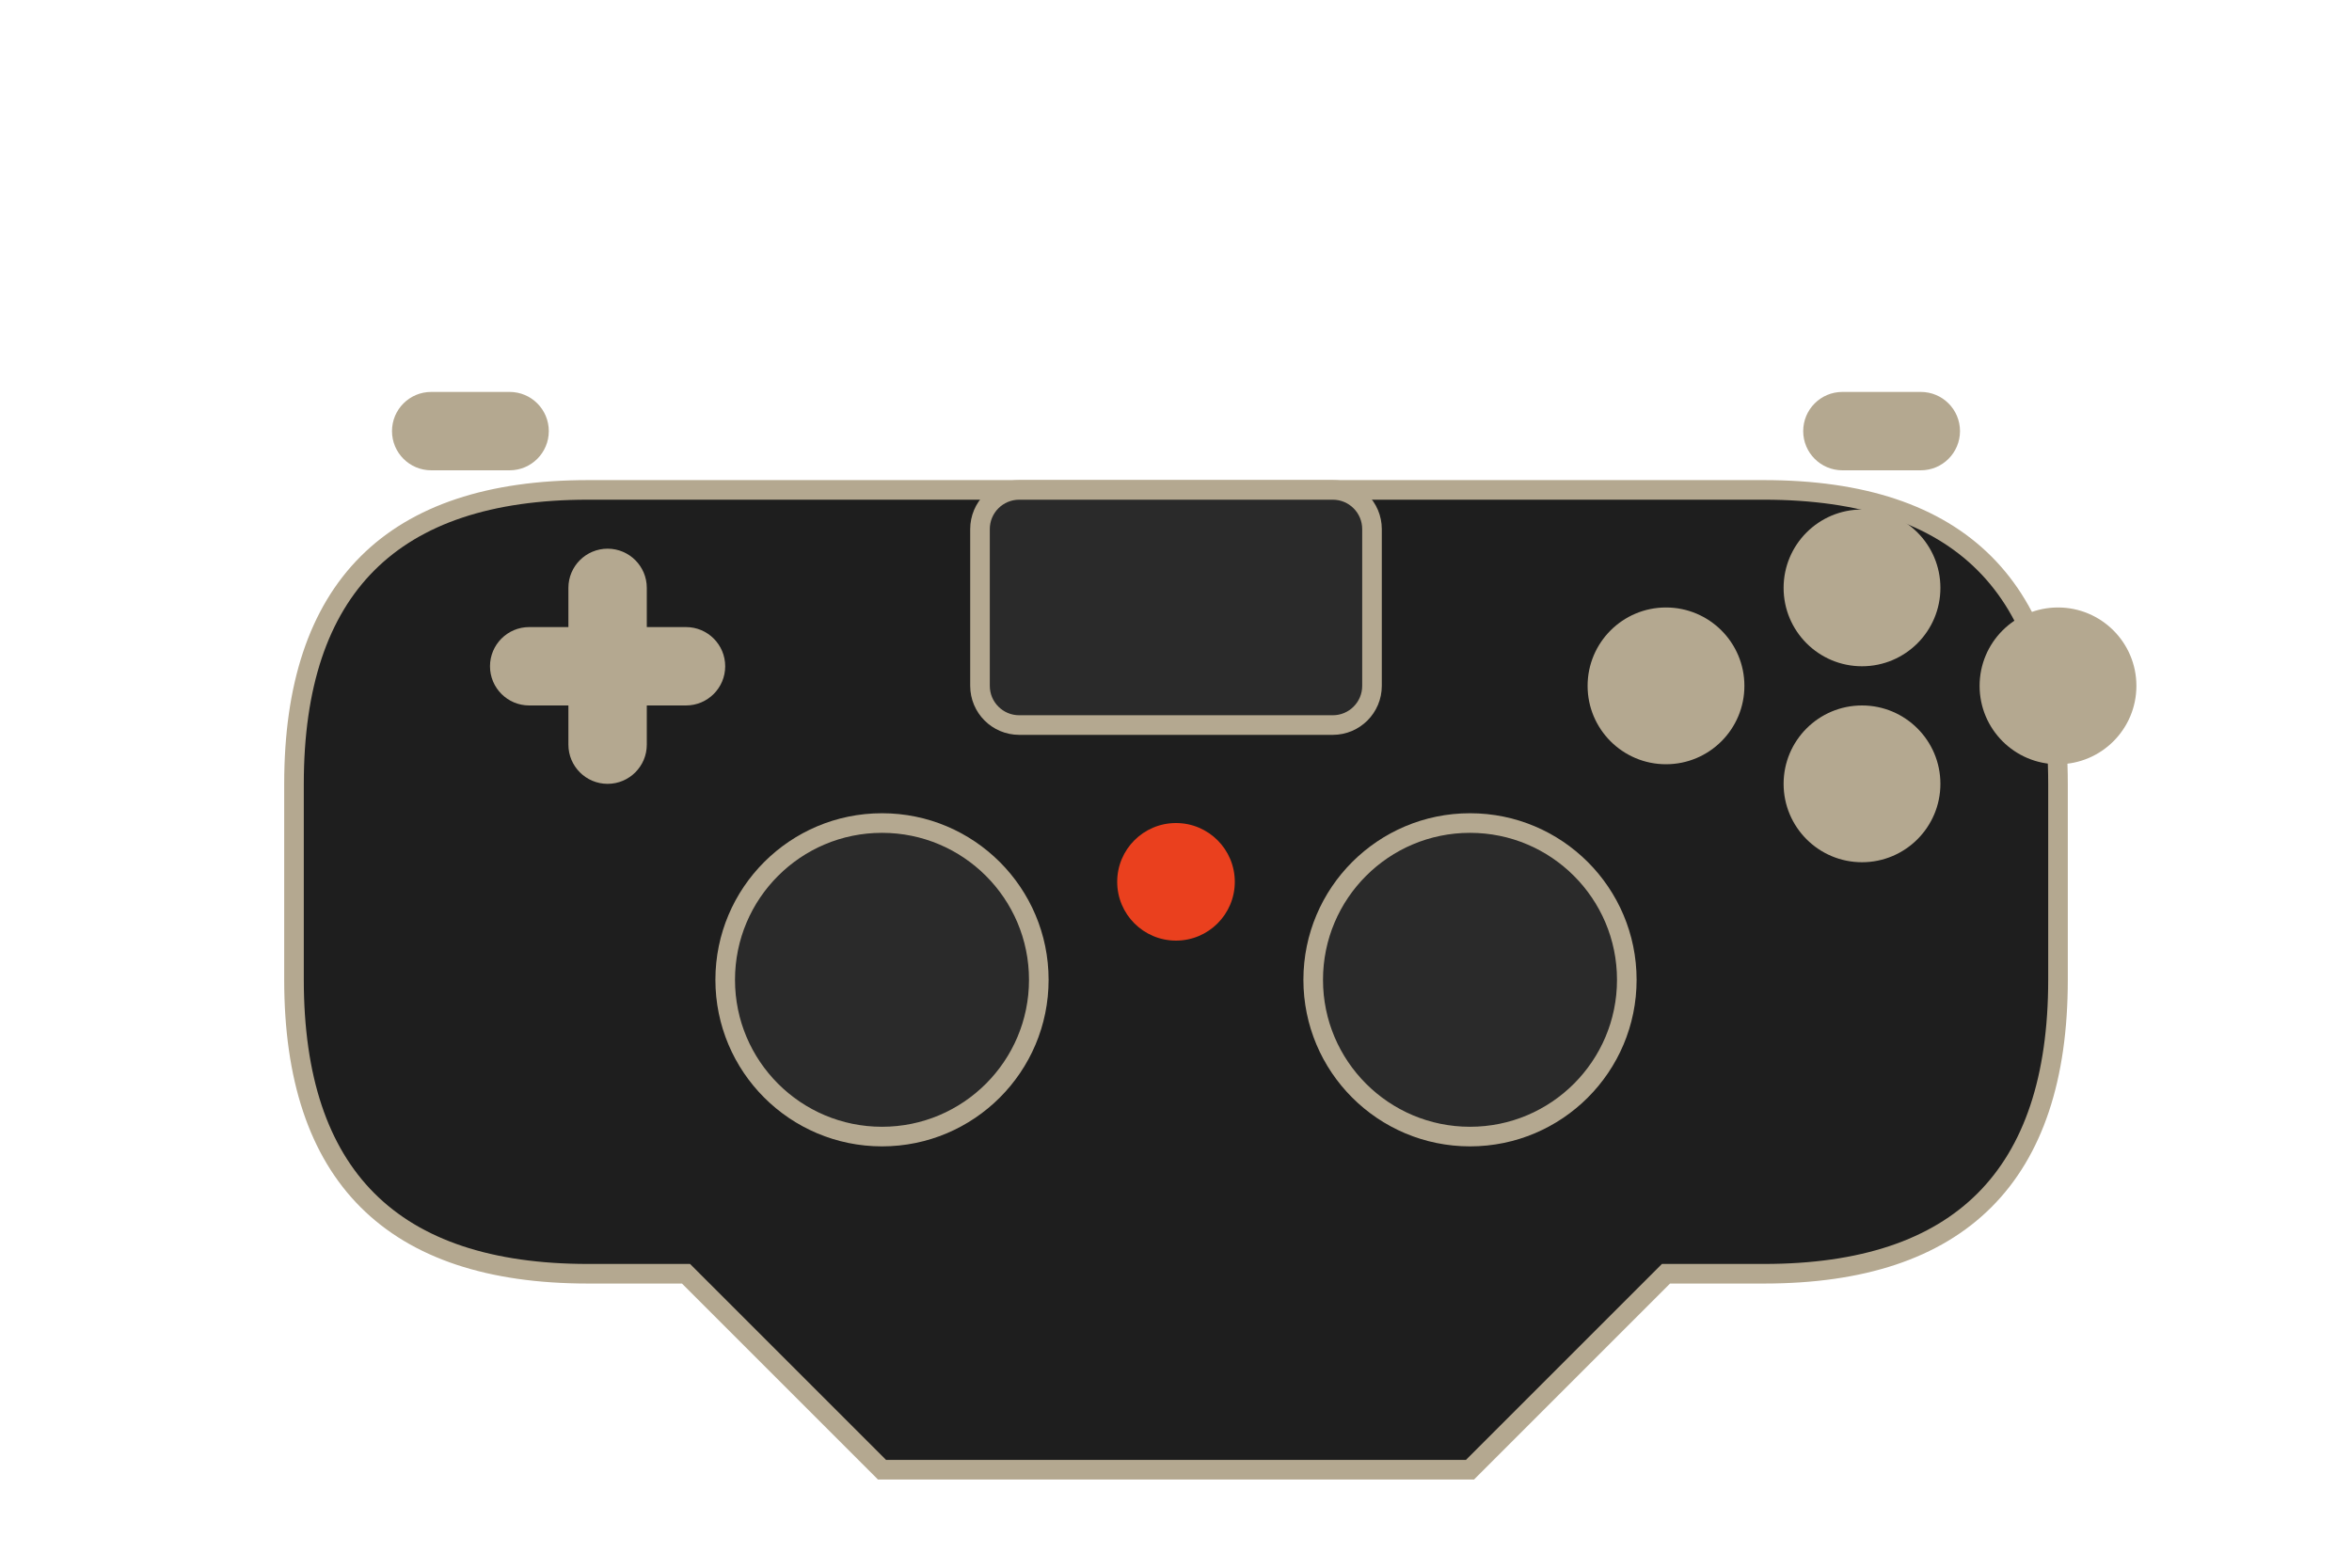
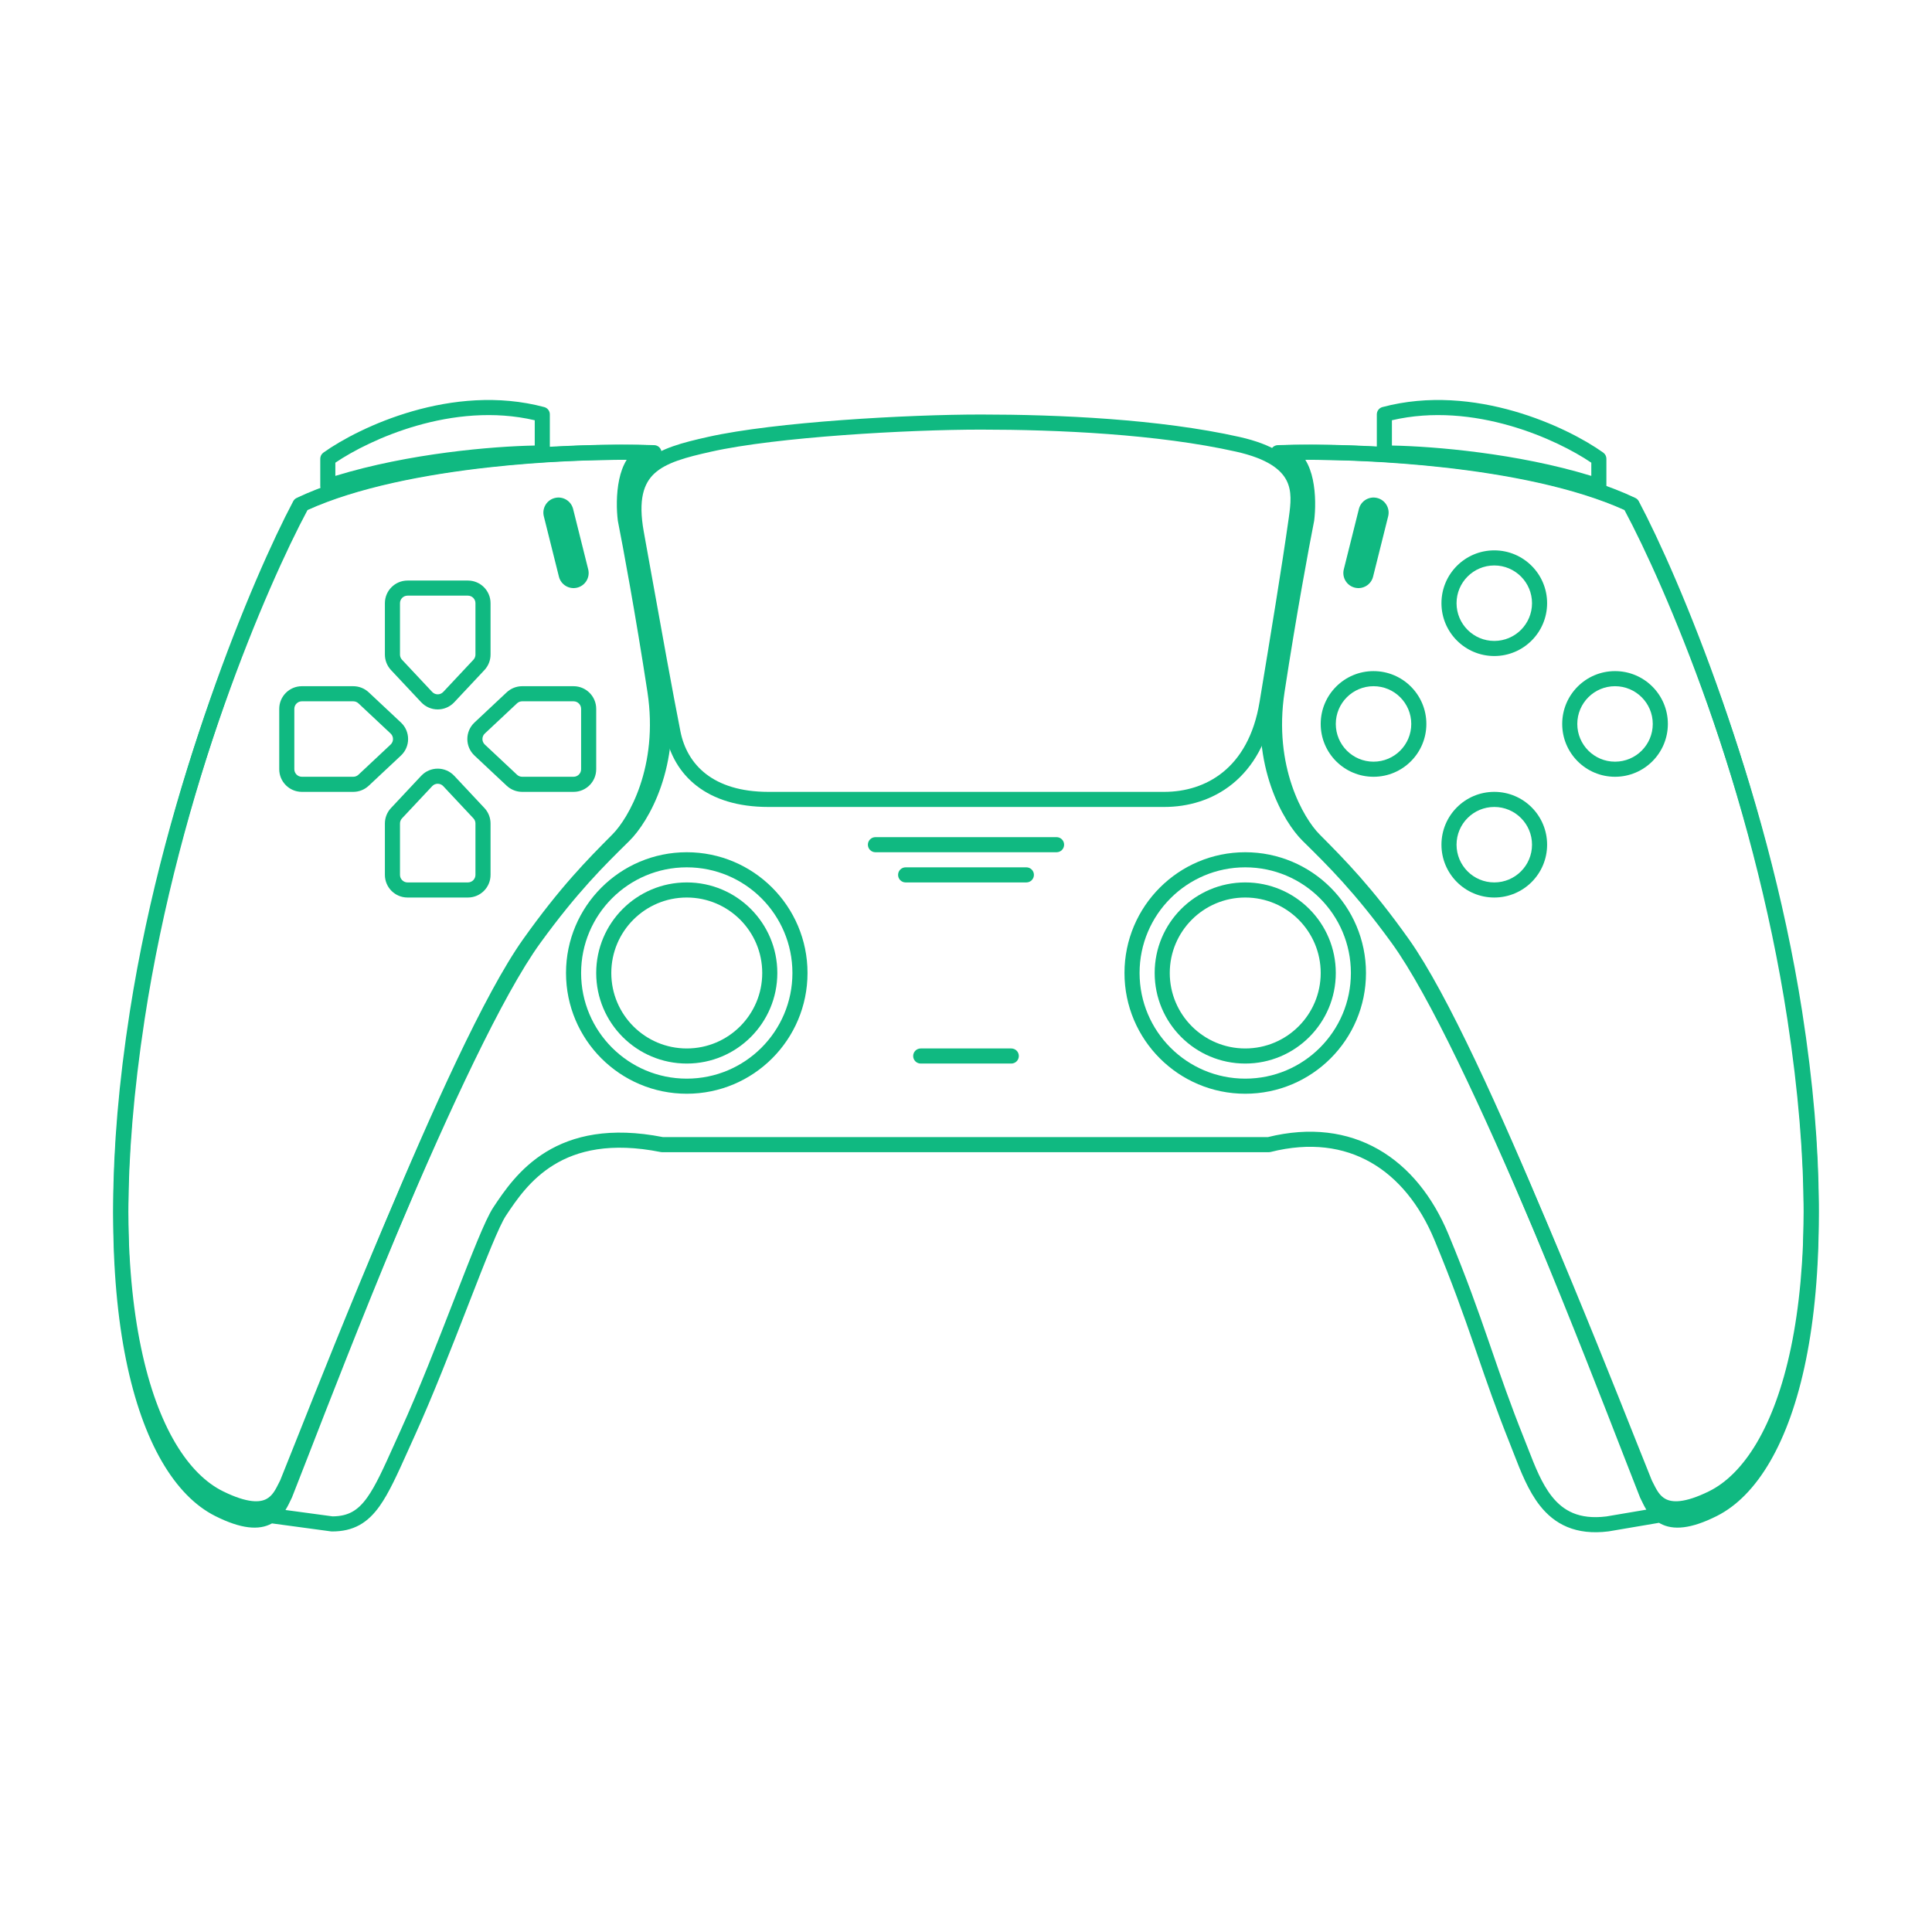
- <svg xmlns="http://www.w3.org/2000/svg" width="120" height="80" viewBox="0 0 120 80" fill="none">
-   <path d="M30 25C20 25 15 30 15 40V50C15 60 20 65 30 65H35L45 75H75L85 65H90C100 65 105 60 105 50V40C105 30 100 25 90 25H30Z" fill="#1E1E1E" stroke="#B4A890" stroke-width="1" />
-   <rect x="25" y="32" width="12" height="4" rx="2" fill="#B4A890" />
-   <rect x="29" y="28" width="4" height="12" rx="2" fill="#B4A890" />
-   <circle cx="85" cy="35" r="4" fill="#B4A890" />
-   <circle cx="95" cy="30" r="4" fill="#B4A890" />
-   <circle cx="95" cy="40" r="4" fill="#B4A890" />
-   <circle cx="105" cy="35" r="4" fill="#B4A890" />
-   <circle cx="45" cy="50" r="8" fill="#2A2A2A" stroke="#B4A890" stroke-width="1" />
-   <circle cx="75" cy="50" r="8" fill="#2A2A2A" stroke="#B4A890" stroke-width="1" />
-   <rect x="50" y="25" width="20" height="12" rx="2" fill="#2A2A2A" stroke="#B4A890" stroke-width="1" />
-   <circle cx="60" cy="45" r="3" fill="#EA401E" />
-   <rect x="20" y="20" width="8" height="4" rx="2" fill="#B4A890" />
-   <rect x="92" y="20" width="8" height="4" rx="2" fill="#B4A890" />
+ <svg xmlns="http://www.w3.org/2000/svg" viewBox="0 0 128 128" width="256" fill="none">
+   <path fill-rule="evenodd" clip-rule="evenodd" d="M46.909 28.946C51.338 27.953 60.128 27.463 64.994 27.463C70.074 27.463 76.814 27.759 82.108 28.946C84.36 29.451 85.566 30.289 86.12 31.36C86.66 32.404 86.503 33.542 86.381 34.406C85.894 37.841 85.214 41.96 84.438 46.658L84.436 46.672C84.03 49.126 83.006 50.836 81.658 51.93C80.315 53.02 78.691 53.463 77.14 53.463H50.905C48.877 53.463 47.305 52.951 46.166 52.072C45.026 51.192 44.362 49.977 44.099 48.649C43.591 46.09 42.857 42.009 42.032 37.426C41.912 36.762 41.791 36.087 41.668 35.405C41.252 33.1 41.617 31.607 42.693 30.621C43.21 30.148 43.856 29.825 44.565 29.574C45.272 29.323 46.072 29.134 46.909 28.946ZM64.994 28.463C60.144 28.463 51.444 28.954 47.128 29.922C46.288 30.11 45.542 30.288 44.899 30.516C44.256 30.744 43.748 31.011 43.369 31.358C42.653 32.014 42.266 33.086 42.652 35.227C42.775 35.91 42.896 36.585 43.016 37.249C43.841 41.834 44.574 45.905 45.08 48.454C45.302 49.577 45.853 50.567 46.777 51.281C47.703 51.995 49.046 52.463 50.905 52.463H77.14C78.505 52.463 79.894 52.074 81.028 51.153C82.157 50.237 83.077 48.761 83.449 46.509L83.45 46.505C84.227 41.799 84.906 37.689 85.391 34.266C85.518 33.362 85.605 32.54 85.232 31.82C84.873 31.127 84.01 30.397 81.889 29.922C76.707 28.76 70.056 28.463 64.994 28.463Z" fill="#10B981" />
+   <path fill-rule="evenodd" clip-rule="evenodd" d="M31.988 29.976C36.326 29.484 40.442 29.409 42.915 29.492C43.164 29.501 43.369 29.691 43.395 29.939C43.422 30.187 43.261 30.416 43.02 30.477C42.534 30.599 42.187 31.11 42.003 31.97C41.828 32.787 41.846 33.728 41.922 34.349C42.252 36.014 43.1 40.575 43.882 45.691C44.691 50.982 42.542 54.721 41.292 55.978L41.291 55.979C39.623 57.658 37.892 59.399 35.466 62.816C32.996 66.295 29.464 74.125 26.288 81.76C23.901 87.496 21.734 93.075 20.389 96.537C19.948 97.672 19.595 98.579 19.352 99.19C19.347 99.203 19.342 99.216 19.335 99.228C19.312 99.276 19.287 99.329 19.259 99.386C19.171 99.573 19.06 99.806 18.912 100.041L22.033 100.463C22.575 100.459 22.988 100.354 23.333 100.163C23.689 99.967 24.009 99.662 24.333 99.207C24.893 98.421 25.404 97.288 26.112 95.714C26.248 95.411 26.392 95.092 26.545 94.756C27.753 92.099 28.99 88.918 30.06 86.168L30.153 85.929C30.697 84.53 31.197 83.25 31.621 82.227C32.039 81.221 32.404 80.414 32.681 79.997C33.382 78.939 34.41 77.4 36.173 76.32C37.947 75.234 40.409 74.644 43.927 75.337H83.996C86.802 74.642 89.277 74.982 91.318 76.147C93.366 77.316 94.93 79.29 95.962 81.771C97.151 84.632 97.905 86.768 98.61 88.81C98.677 89.003 98.744 89.196 98.81 89.388C99.442 91.224 100.064 93.027 100.964 95.278C101.058 95.511 101.148 95.744 101.238 95.974C101.701 97.163 102.138 98.284 102.81 99.135C103.199 99.628 103.655 100.009 104.223 100.245C104.789 100.479 105.502 100.583 106.427 100.468L109.074 100.019C108.933 99.791 108.827 99.567 108.741 99.386C108.713 99.329 108.688 99.276 108.664 99.228C108.658 99.216 108.653 99.203 108.648 99.19C108.405 98.579 108.052 97.672 107.611 96.537C106.266 93.075 104.099 87.496 101.712 81.76C98.536 74.125 95.004 66.295 92.534 62.816C90.108 59.399 88.377 57.658 86.709 55.979L86.707 55.978C85.458 54.721 83.309 50.982 84.118 45.691C84.9 40.575 85.748 36.014 86.078 34.349C86.153 33.728 86.172 32.787 85.997 31.97C85.813 31.11 85.466 30.599 84.98 30.477C84.739 30.416 84.578 30.187 84.605 29.939C84.631 29.691 84.836 29.501 85.085 29.492C87.558 29.409 91.674 29.484 96.012 29.976C100.34 30.466 104.939 31.378 108.346 32.991C108.444 33.037 108.523 33.113 108.574 33.209C111.209 38.178 117.045 51.936 119.407 67.381C120.882 77.031 120.765 84.611 119.647 90.109C118.535 95.577 116.407 99.1 113.747 100.438C112.023 101.305 110.847 101.394 110.005 100.942C109.974 100.925 109.944 100.908 109.915 100.89L106.584 101.456C106.577 101.457 106.569 101.458 106.562 101.459C105.493 101.593 104.598 101.482 103.84 101.168C103.083 100.855 102.497 100.352 102.026 99.755C101.251 98.775 100.75 97.484 100.29 96.298C100.205 96.077 100.12 95.86 100.036 95.649C99.126 93.374 98.497 91.55 97.865 89.715C97.798 89.522 97.732 89.33 97.665 89.136C96.962 87.102 96.216 84.988 95.038 82.155C94.07 79.826 92.634 78.05 90.822 77.015C89.017 75.985 86.792 75.662 84.18 76.322C84.14 76.332 84.099 76.337 84.058 76.337H43.878C43.845 76.337 43.812 76.334 43.78 76.327C40.446 75.661 38.233 76.231 36.696 77.173C35.139 78.126 34.216 79.491 33.515 80.549C33.301 80.872 32.971 81.584 32.545 82.611C32.125 83.621 31.63 84.89 31.085 86.292L30.988 86.542C29.921 89.284 28.675 92.487 27.455 95.17C27.309 95.492 27.17 95.802 27.035 96.1C26.331 97.668 25.77 98.914 25.147 99.788C24.766 100.322 24.341 100.749 23.816 101.039C23.287 101.33 22.692 101.463 22 101.463C21.978 101.463 21.955 101.462 21.933 101.459L18.017 100.929C18.01 100.934 18.002 100.938 17.995 100.942C17.153 101.394 15.977 101.305 14.253 100.438C11.593 99.1 9.465 95.577 8.353 90.109C7.235 84.611 7.118 77.031 8.594 67.381C10.956 51.936 16.791 38.178 19.426 33.209C19.477 33.113 19.556 33.037 19.654 32.991C23.061 31.378 27.66 30.466 31.988 29.976ZM17.639 99.989C17.63 99.994 17.622 100 17.614 100.006C17.584 100.025 17.553 100.044 17.521 100.061C17.12 100.277 16.336 100.366 14.703 99.545C12.462 98.418 10.426 95.286 9.333 89.909C8.245 84.562 8.118 77.107 9.582 67.532C11.901 52.368 17.603 38.836 20.232 33.824C23.475 32.326 27.871 31.449 32.101 30.97C35.663 30.566 39.075 30.447 41.519 30.465C41.271 30.861 41.118 31.324 41.025 31.761C40.818 32.727 40.846 33.797 40.932 34.49C40.933 34.502 40.935 34.514 40.938 34.526C41.263 36.163 42.111 40.723 42.894 45.842C43.653 50.804 41.62 54.23 40.583 55.273C38.899 56.968 37.124 58.754 34.65 62.237C32.102 65.826 28.529 73.771 25.364 81.376C22.973 87.125 20.796 92.729 19.451 96.189C19.017 97.305 18.67 98.199 18.431 98.802C18.404 98.856 18.378 98.909 18.352 98.962C18.141 99.395 17.961 99.763 17.639 99.989ZM110.345 99.977C110.387 100.008 110.432 100.036 110.479 100.061C110.88 100.277 111.664 100.366 113.298 99.545C115.538 98.418 117.574 95.286 118.667 89.909C119.755 84.562 119.882 77.107 118.418 67.532C116.099 52.368 110.397 38.836 107.768 33.824C104.525 32.326 100.129 31.449 95.899 30.97C92.337 30.566 88.925 30.447 86.481 30.465C86.729 30.861 86.882 31.324 86.975 31.761C87.182 32.727 87.154 33.797 87.068 34.49C87.068 34.496 87.067 34.502 87.066 34.508C87.065 34.514 87.064 34.52 87.062 34.526C86.737 36.163 85.889 40.723 85.106 45.842C84.347 50.804 86.38 54.23 87.417 55.273C89.101 56.968 90.876 58.754 93.35 62.237C95.898 65.826 99.472 73.771 102.635 81.376C105.027 87.125 107.204 92.729 108.549 96.189C108.983 97.305 109.33 98.199 109.569 98.802C109.596 98.856 109.622 98.909 109.648 98.962C109.848 99.372 110.02 99.724 110.312 99.952C110.324 99.96 110.335 99.968 110.345 99.977Z" fill="#10B981" />
+   <path fill-rule="evenodd" clip-rule="evenodd" d="M99 37.463C97.619 37.463 96.5 38.583 96.5 39.963C96.5 41.344 97.619 42.463 99 42.463C100.381 42.463 101.5 41.344 101.5 39.963C101.5 38.583 100.381 37.463 99 37.463ZM95.5 39.963C95.5 38.03 97.067 36.463 99 36.463C100.933 36.463 102.5 38.03 102.5 39.963C102.5 41.896 100.933 43.463 99 43.463C97.067 43.463 95.5 41.896 95.5 39.963Z" fill="#10B981" />
+   <path fill-rule="evenodd" clip-rule="evenodd" d="M99 53.463C97.619 53.463 96.5 54.583 96.5 55.963C96.5 57.344 97.619 58.463 99 58.463C100.381 58.463 101.5 57.344 101.5 55.963C101.5 54.583 100.381 53.463 99 53.463ZM95.5 55.963C95.5 54.03 97.067 52.463 99 52.463C100.933 52.463 102.5 54.03 102.5 55.963C102.5 57.896 100.933 59.463 99 59.463C97.067 59.463 95.5 57.896 95.5 55.963Z" fill="#10B981" />
+   <path fill-rule="evenodd" clip-rule="evenodd" d="M91 45.463C89.619 45.463 88.5 46.583 88.5 47.963C88.5 49.344 89.619 50.463 91 50.463C92.381 50.463 93.5 49.344 93.5 47.963C93.5 46.583 92.381 45.463 91 45.463ZM87.5 47.963C87.5 46.03 89.067 44.463 91 44.463C92.933 44.463 94.5 46.03 94.5 47.963C94.5 49.896 92.933 51.463 91 51.463C89.067 51.463 87.5 49.896 87.5 47.963Z" fill="#10B981" />
+   <path fill-rule="evenodd" clip-rule="evenodd" d="M82.5 57.463C78.634 57.463 75.5 60.597 75.5 64.463C75.5 68.329 78.634 71.463 82.5 71.463C86.366 71.463 89.5 68.329 89.5 64.463C89.5 60.597 86.366 57.463 82.5 57.463ZM74.5 64.463C74.5 60.045 78.082 56.463 82.5 56.463C86.918 56.463 90.5 60.045 90.5 64.463C90.5 68.882 86.918 72.463 82.5 72.463C78.082 72.463 74.5 68.882 74.5 64.463Z" fill="#10B981" />
+   <path fill-rule="evenodd" clip-rule="evenodd" d="M45.5 57.463C41.634 57.463 38.5 60.597 38.5 64.463C38.5 68.329 41.634 71.463 45.5 71.463C49.366 71.463 52.5 68.329 52.5 64.463C52.5 60.597 49.366 57.463 45.5 57.463ZM37.5 64.463C37.5 60.045 41.082 56.463 45.5 56.463C49.918 56.463 53.5 60.045 53.5 64.463C53.5 68.882 49.918 72.463 45.5 72.463C41.082 72.463 37.5 68.882 37.5 64.463Z" fill="#10B981" />
+   <path fill-rule="evenodd" clip-rule="evenodd" d="M45.5 59.463C42.739 59.463 40.5 61.702 40.5 64.463C40.5 67.225 42.739 69.463 45.5 69.463C48.261 69.463 50.5 67.225 50.5 64.463C50.5 61.702 48.261 59.463 45.5 59.463ZM39.5 64.463C39.5 61.15 42.186 58.463 45.5 58.463C48.814 58.463 51.5 61.15 51.5 64.463C51.5 67.777 48.814 70.463 45.5 70.463C42.186 70.463 39.5 67.777 39.5 64.463Z" fill="#10B981" />
+   <path fill-rule="evenodd" clip-rule="evenodd" d="M82.5 59.463C79.739 59.463 77.5 61.702 77.5 64.463C77.5 67.225 79.739 69.463 82.5 69.463C85.261 69.463 87.5 67.225 87.5 64.463C87.5 61.702 85.261 59.463 82.5 59.463ZM76.5 64.463C76.5 61.15 79.186 58.463 82.5 58.463C85.814 58.463 88.5 61.15 88.5 64.463C88.5 67.777 85.814 70.463 82.5 70.463C79.186 70.463 76.5 67.777 76.5 64.463Z" fill="#10B981" />
+   <path fill-rule="evenodd" clip-rule="evenodd" d="M105.428 30.654V31.529C100.539 30.027 94.977 29.568 92.218 29.518V27.843C94.924 27.211 97.665 27.524 100.032 28.203C102.359 28.871 104.292 29.884 105.428 30.654ZM100.308 27.242C97.72 26.499 94.643 26.156 91.589 26.97C91.37 27.029 91.218 27.227 91.218 27.453V30.013C91.218 30.289 91.442 30.513 91.718 30.513C94.301 30.513 100.557 30.961 105.77 32.688C105.923 32.738 106.09 32.713 106.22 32.619C106.351 32.525 106.428 32.374 106.428 32.213V30.393C106.428 30.232 106.35 30.08 106.218 29.986C105.029 29.137 102.895 27.985 100.308 27.242Z" fill="#10B981" />
+   <path fill-rule="evenodd" clip-rule="evenodd" d="M22.218 30.654V31.529C27.107 30.027 32.669 29.568 35.428 29.518V27.843C32.721 27.211 29.98 27.524 27.613 28.203C25.287 28.871 23.354 29.884 22.218 30.654ZM27.337 27.242C29.926 26.499 33.003 26.156 36.057 26.97C36.276 27.029 36.428 27.227 36.428 27.453V30.013C36.428 30.289 36.204 30.513 35.928 30.513C33.344 30.513 27.088 30.961 21.875 32.688C21.723 32.738 21.555 32.713 21.425 32.619C21.295 32.525 21.218 32.374 21.218 32.213V30.393C21.218 30.232 21.296 30.08 21.427 29.986C22.616 29.137 24.75 27.985 27.337 27.242Z" fill="#10B981" />
+   <path fill-rule="evenodd" clip-rule="evenodd" d="M95.713 29.97C91.322 29.484 87.156 29.41 84.653 29.492C84.404 29.5 84.198 29.691 84.173 29.94C84.147 30.188 84.308 30.418 84.55 30.477C85.049 30.6 85.397 31.107 85.583 31.952C85.76 32.758 85.74 33.687 85.664 34.3C85.329 35.949 84.472 40.461 83.68 45.523C82.86 50.764 85.038 54.467 86.304 55.711L86.305 55.712C87.994 57.374 89.746 59.096 92.203 62.477C94.702 65.918 98.277 73.664 101.493 81.219C103.909 86.895 106.103 92.414 107.465 95.84C107.911 96.963 108.268 97.861 108.514 98.465C108.519 98.478 108.525 98.491 108.532 98.504C108.556 98.551 108.581 98.603 108.609 98.66C108.827 99.11 109.174 99.824 109.888 100.2C110.734 100.644 111.918 100.559 113.663 99.701C116.353 98.378 118.51 94.892 119.636 89.477C120.768 84.035 120.887 76.533 119.393 66.984C117.001 51.699 111.092 38.086 108.425 33.168C108.373 33.073 108.293 32.997 108.195 32.952C104.747 31.357 100.094 30.456 95.713 29.97ZM107.625 33.791C110.286 38.75 116.058 52.137 118.405 67.138C119.887 76.611 119.758 83.985 118.657 89.274C117.551 94.589 115.492 97.688 113.221 98.804C111.567 99.617 110.767 99.532 110.354 99.314C109.949 99.102 109.75 98.704 109.512 98.228C109.486 98.176 109.46 98.123 109.433 98.069C109.19 97.473 108.839 96.589 108.4 95.485C107.039 92.061 104.835 86.516 102.413 80.827C99.21 73.303 95.592 65.441 93.011 61.889C90.507 58.442 88.71 56.675 87.005 54.998C85.955 53.966 83.9 50.581 84.668 45.677C85.46 40.612 86.319 36.1 86.648 34.481C86.65 34.469 86.653 34.457 86.654 34.444C86.742 33.757 86.77 32.697 86.56 31.738C86.465 31.308 86.312 30.855 86.066 30.465C88.541 30.447 91.995 30.564 95.603 30.964C99.887 31.439 104.34 32.307 107.625 33.791Z" fill="#10B981" />
+   <path fill-rule="evenodd" clip-rule="evenodd" d="M32.287 29.97C36.678 29.484 40.844 29.41 43.346 29.492C43.596 29.5 43.801 29.691 43.827 29.94C43.853 30.188 43.692 30.418 43.45 30.477C42.951 30.6 42.602 31.107 42.417 31.952C42.24 32.758 42.26 33.687 42.336 34.3C42.67 35.949 43.528 40.461 44.32 45.523C45.14 50.764 42.962 54.467 41.696 55.711L41.696 55.712C40.006 57.374 38.254 59.096 35.797 62.477C33.298 65.918 29.723 73.664 26.507 81.219C24.091 86.895 21.897 92.414 20.535 95.84C20.089 96.963 19.732 97.861 19.486 98.465C19.48 98.478 19.475 98.491 19.468 98.504C19.444 98.551 19.419 98.603 19.391 98.66C19.173 99.11 18.826 99.824 18.111 100.2C17.266 100.644 16.082 100.559 14.337 99.701C11.647 98.378 9.49 94.892 8.364 89.477C7.232 84.035 7.113 76.533 8.607 66.984C10.999 51.699 16.908 38.086 19.575 33.168C19.627 33.073 19.707 32.997 19.805 32.952C23.253 31.357 27.906 30.456 32.287 29.97ZM20.375 33.791C17.714 38.75 11.942 52.137 9.595 67.138C8.113 76.611 8.242 83.985 9.343 89.274C10.448 94.589 12.508 97.688 14.779 98.804C16.433 99.617 17.233 99.532 17.646 99.314C18.051 99.102 18.25 98.704 18.488 98.228C18.514 98.176 18.54 98.123 18.567 98.069C18.81 97.473 19.161 96.589 19.6 95.485C20.961 92.061 23.165 86.516 25.587 80.827C28.79 73.303 32.408 65.441 34.989 61.889C37.493 58.442 39.29 56.675 40.995 54.998C42.045 53.966 44.099 50.581 43.332 45.677C42.54 40.612 41.681 36.1 41.352 34.481C41.349 34.469 41.347 34.457 41.346 34.444C41.258 33.757 41.23 32.697 41.44 31.738C41.535 31.308 41.688 30.855 41.934 30.465C39.459 30.447 36.005 30.564 32.397 30.964C28.113 31.439 23.66 32.307 20.375 33.791Z" fill="#10B981" />
+   <path fill-rule="evenodd" clip-rule="evenodd" d="M107 45.463C105.619 45.463 104.5 46.583 104.5 47.963C104.5 49.344 105.619 50.463 107 50.463C108.381 50.463 109.5 49.344 109.5 47.963C109.5 46.583 108.381 45.463 107 45.463ZM103.5 47.963C103.5 46.03 105.067 44.463 107 44.463C108.933 44.463 110.5 46.03 110.5 47.963C110.5 49.896 108.933 51.463 107 51.463C105.067 51.463 103.5 49.896 103.5 47.963Z" fill="#10B981" />
+   <path fill-rule="evenodd" clip-rule="evenodd" d="M60.5 69.963C60.5 69.687 60.724 69.463 61 69.463H67C67.276 69.463 67.5 69.687 67.5 69.963C67.5 70.239 67.276 70.463 67 70.463H61C60.724 70.463 60.5 70.239 60.5 69.963Z" fill="#10B981" />
+   <path fill-rule="evenodd" clip-rule="evenodd" d="M29.365 52.083C29.167 51.873 28.833 51.873 28.635 52.083L26.635 54.217C26.548 54.309 26.5 54.432 26.5 54.559V57.963C26.5 58.239 26.724 58.463 27 58.463H31C31.276 58.463 31.5 58.239 31.5 57.963V54.559C31.5 54.432 31.452 54.309 31.365 54.217L29.365 52.083ZM27.906 51.399C28.498 50.767 29.502 50.767 30.094 51.399L32.094 53.533C32.355 53.811 32.5 54.178 32.5 54.559V57.963C32.5 58.792 31.828 59.463 31 59.463H27C26.172 59.463 25.5 58.792 25.5 57.963V54.559C25.5 54.178 25.645 53.811 25.906 53.533L27.906 51.399Z" fill="#10B981" />
+   <path fill-rule="evenodd" clip-rule="evenodd" d="M28.635 45.843C28.833 46.054 29.167 46.054 29.365 45.843L31.365 43.71C31.452 43.617 31.5 43.495 31.5 43.368L31.5 39.963C31.5 39.687 31.276 39.463 31 39.463L27 39.463C26.724 39.463 26.5 39.687 26.5 39.963L26.5 43.368C26.5 43.495 26.548 43.617 26.635 43.71L28.635 45.843ZM30.094 46.527C29.502 47.159 28.498 47.159 27.906 46.527L25.906 44.394C25.645 44.116 25.5 43.749 25.5 43.368L25.5 39.963C25.5 39.135 26.172 38.463 27 38.463L31 38.463C31.828 38.463 32.5 39.135 32.5 39.963L32.5 43.368C32.5 43.749 32.355 44.116 32.094 44.394L30.094 46.527Z" fill="#10B981" />
+   <path fill-rule="evenodd" clip-rule="evenodd" d="M25.88 49.328C26.09 49.13 26.09 48.796 25.88 48.598L23.747 46.598C23.654 46.511 23.532 46.463 23.404 46.463L20 46.463C19.724 46.463 19.5 46.687 19.5 46.963L19.5 50.963C19.5 51.239 19.724 51.463 20 51.463L23.404 51.463C23.532 51.463 23.654 51.415 23.747 51.328L25.88 49.328ZM26.564 47.869C27.196 48.462 27.196 49.465 26.564 50.057L24.43 52.057C24.152 52.318 23.786 52.463 23.404 52.463L20 52.463C19.172 52.463 18.5 51.792 18.5 50.963L18.5 46.963C18.5 46.135 19.172 45.463 20 45.463L23.404 45.463C23.786 45.463 24.152 45.608 24.43 45.869L26.564 47.869Z" fill="#10B981" />
+   <path fill-rule="evenodd" clip-rule="evenodd" d="M32.12 48.598C31.91 48.796 31.91 49.13 32.12 49.328L34.254 51.328C34.346 51.415 34.468 51.463 34.596 51.463L38 51.463C38.276 51.463 38.5 51.239 38.5 50.963L38.5 46.963C38.5 46.687 38.276 46.463 38 46.463L34.596 46.463C34.468 46.463 34.346 46.511 34.254 46.598L32.12 48.598ZM31.436 50.057C30.804 49.465 30.804 48.462 31.436 47.869L33.569 45.869C33.848 45.608 34.214 45.463 34.596 45.463L38 45.463C38.828 45.463 39.5 46.135 39.5 46.963L39.5 50.963C39.5 51.792 38.828 52.463 38 52.463L34.596 52.463C34.214 52.463 33.848 52.318 33.569 52.057L31.436 50.057Z" fill="#10B981" />
+   <path fill-rule="evenodd" clip-rule="evenodd" d="M91.243 32.993C90.707 32.859 90.164 33.185 90.03 33.721L89.03 37.721C88.896 38.257 89.222 38.799 89.757 38.933C90.293 39.067 90.836 38.742 90.97 38.206L91.97 34.206C92.104 33.67 91.778 33.127 91.243 32.993Z" fill="#10B981" />
+   <path fill-rule="evenodd" clip-rule="evenodd" d="M36.758 32.993C37.293 32.859 37.836 33.185 37.97 33.721L38.97 37.721C39.104 38.257 38.778 38.799 38.242 38.933C37.707 39.067 37.164 38.742 37.03 38.206L36.03 34.206C35.896 33.67 36.222 33.127 36.758 32.993Z" fill="#10B981" />
+   <path fill-rule="evenodd" clip-rule="evenodd" d="M59.5 57.963C59.5 57.687 59.724 57.463 60 57.463H68C68.276 57.463 68.5 57.687 68.5 57.963C68.5 58.239 68.276 58.463 68 58.463H60C59.724 58.463 59.5 58.239 59.5 57.963Z" fill="#10B981" />
+   <path fill-rule="evenodd" clip-rule="evenodd" d="M57.5 55.963C57.5 55.687 57.724 55.463 58 55.463H70C70.276 55.463 70.5 55.687 70.5 55.963C70.5 56.239 70.276 56.463 70 56.463H58C57.724 56.463 57.5 56.239 57.5 55.963Z" fill="#10B981" />
</svg>
